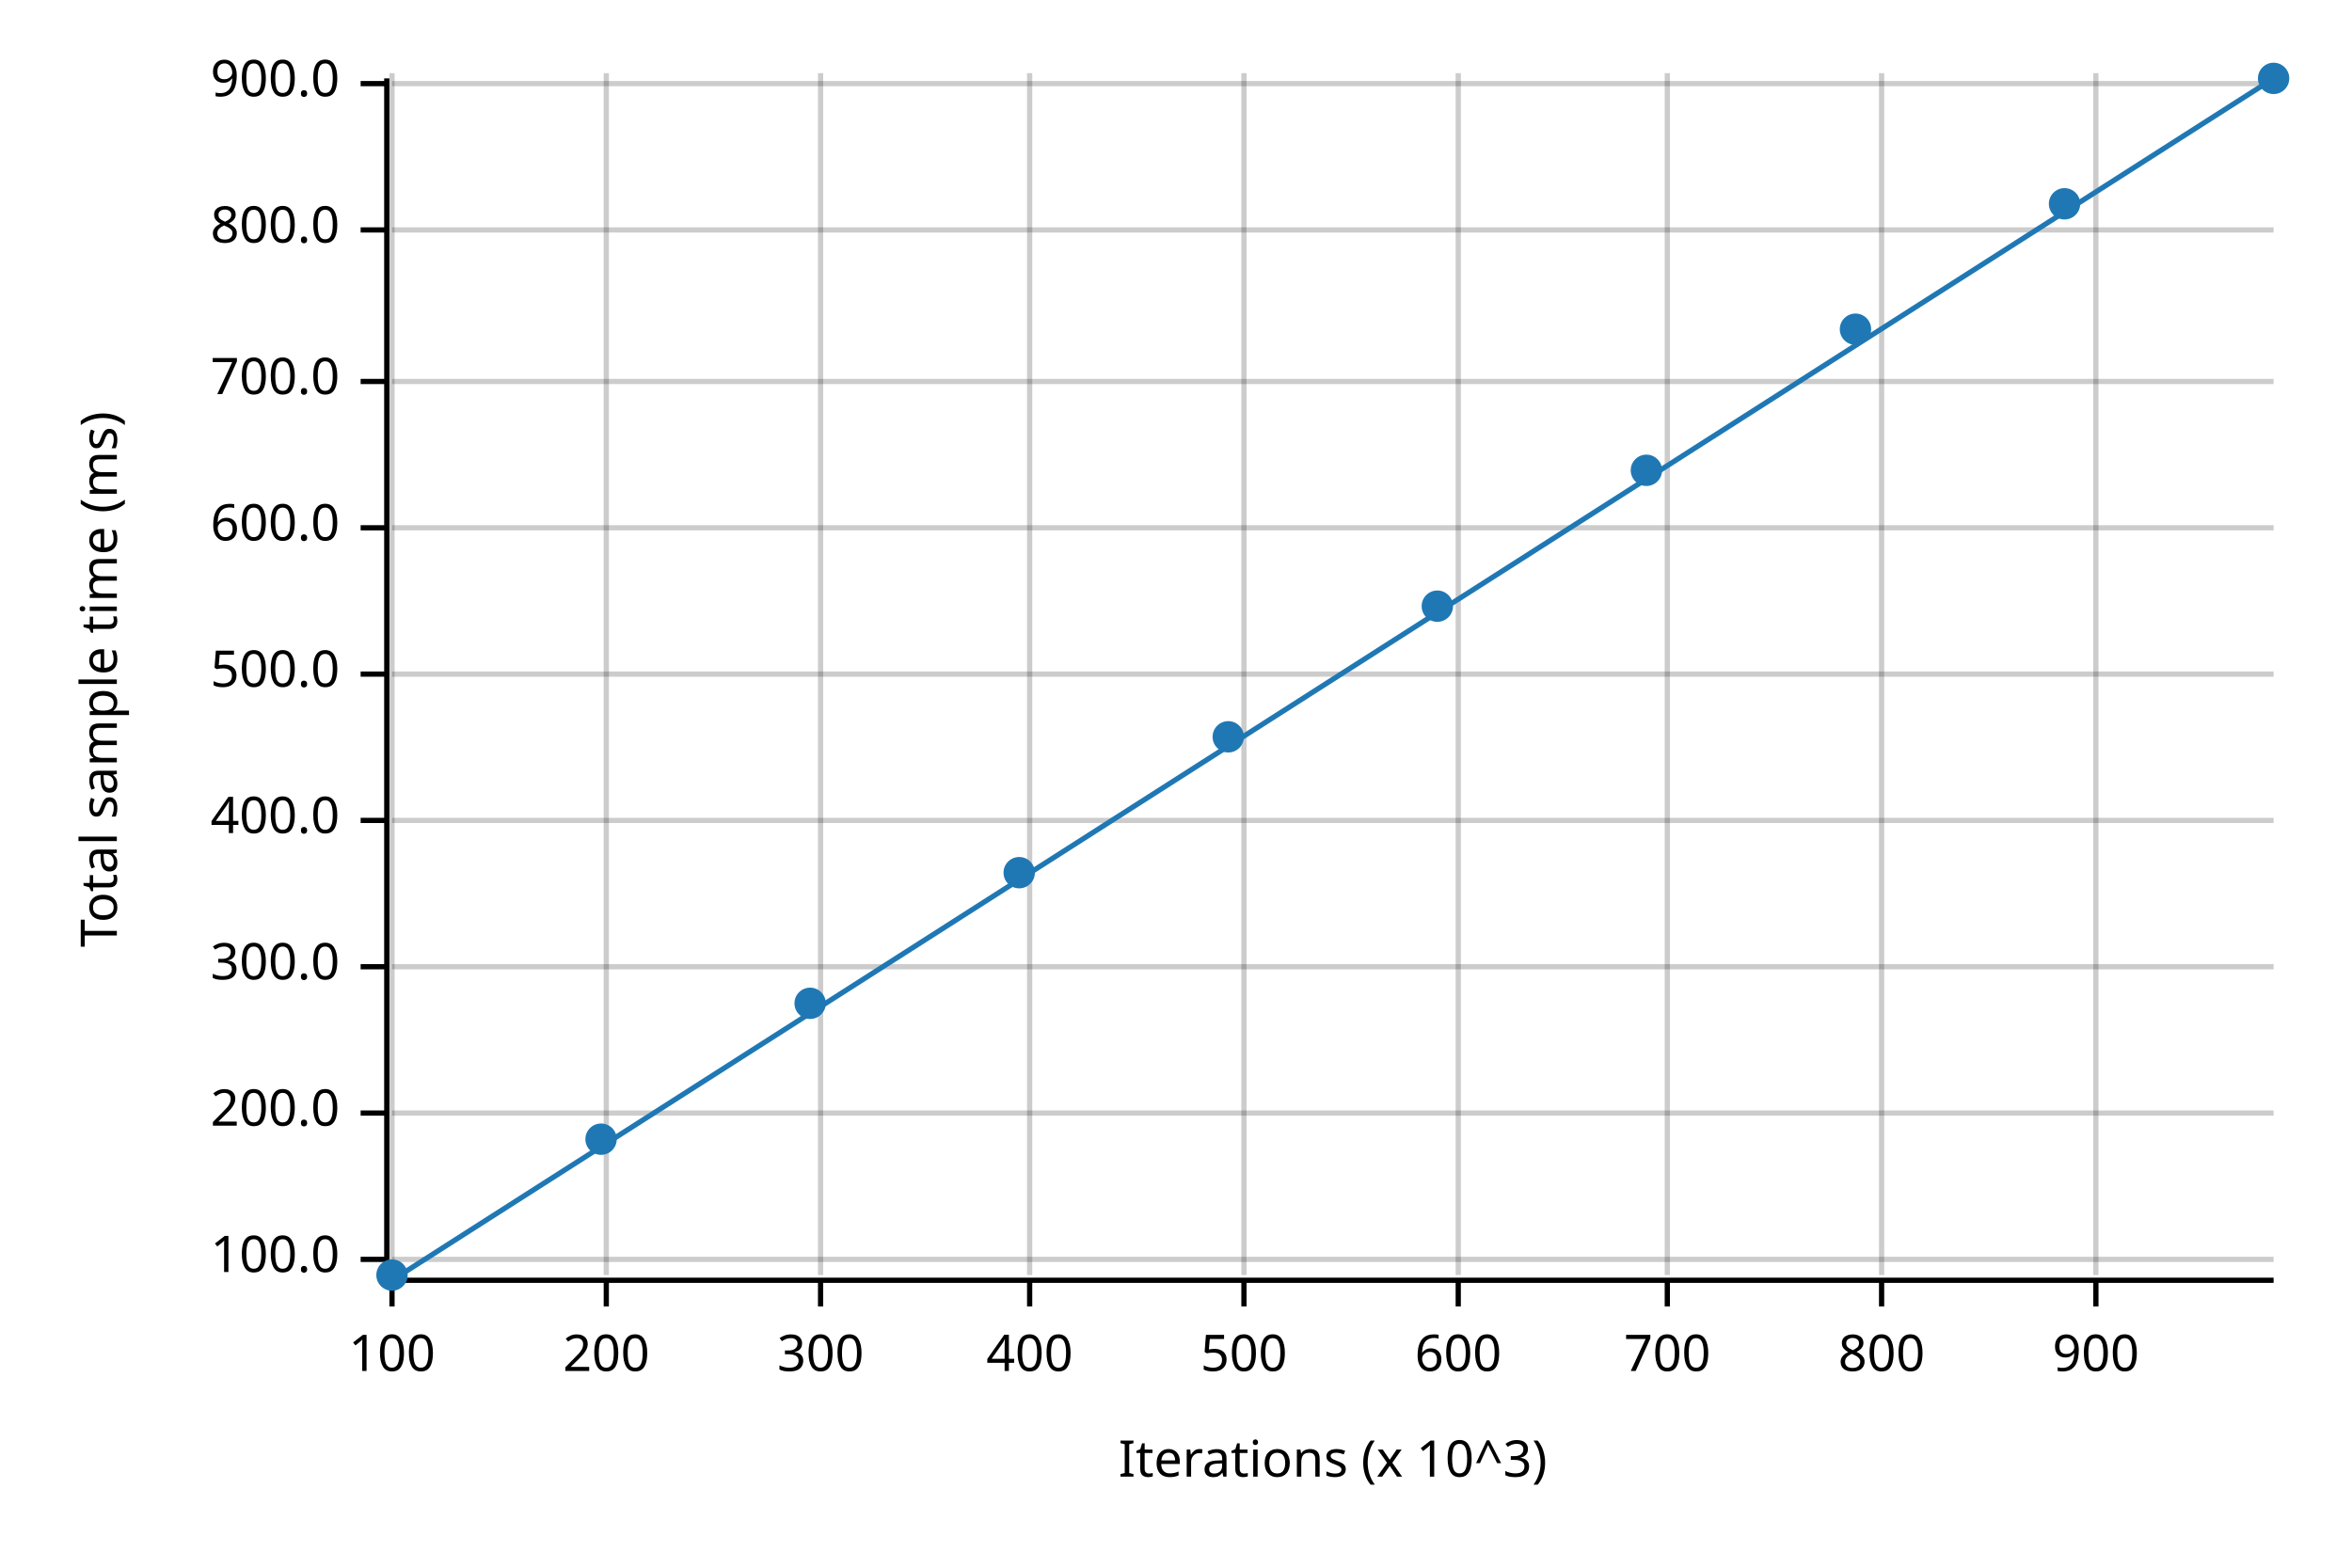
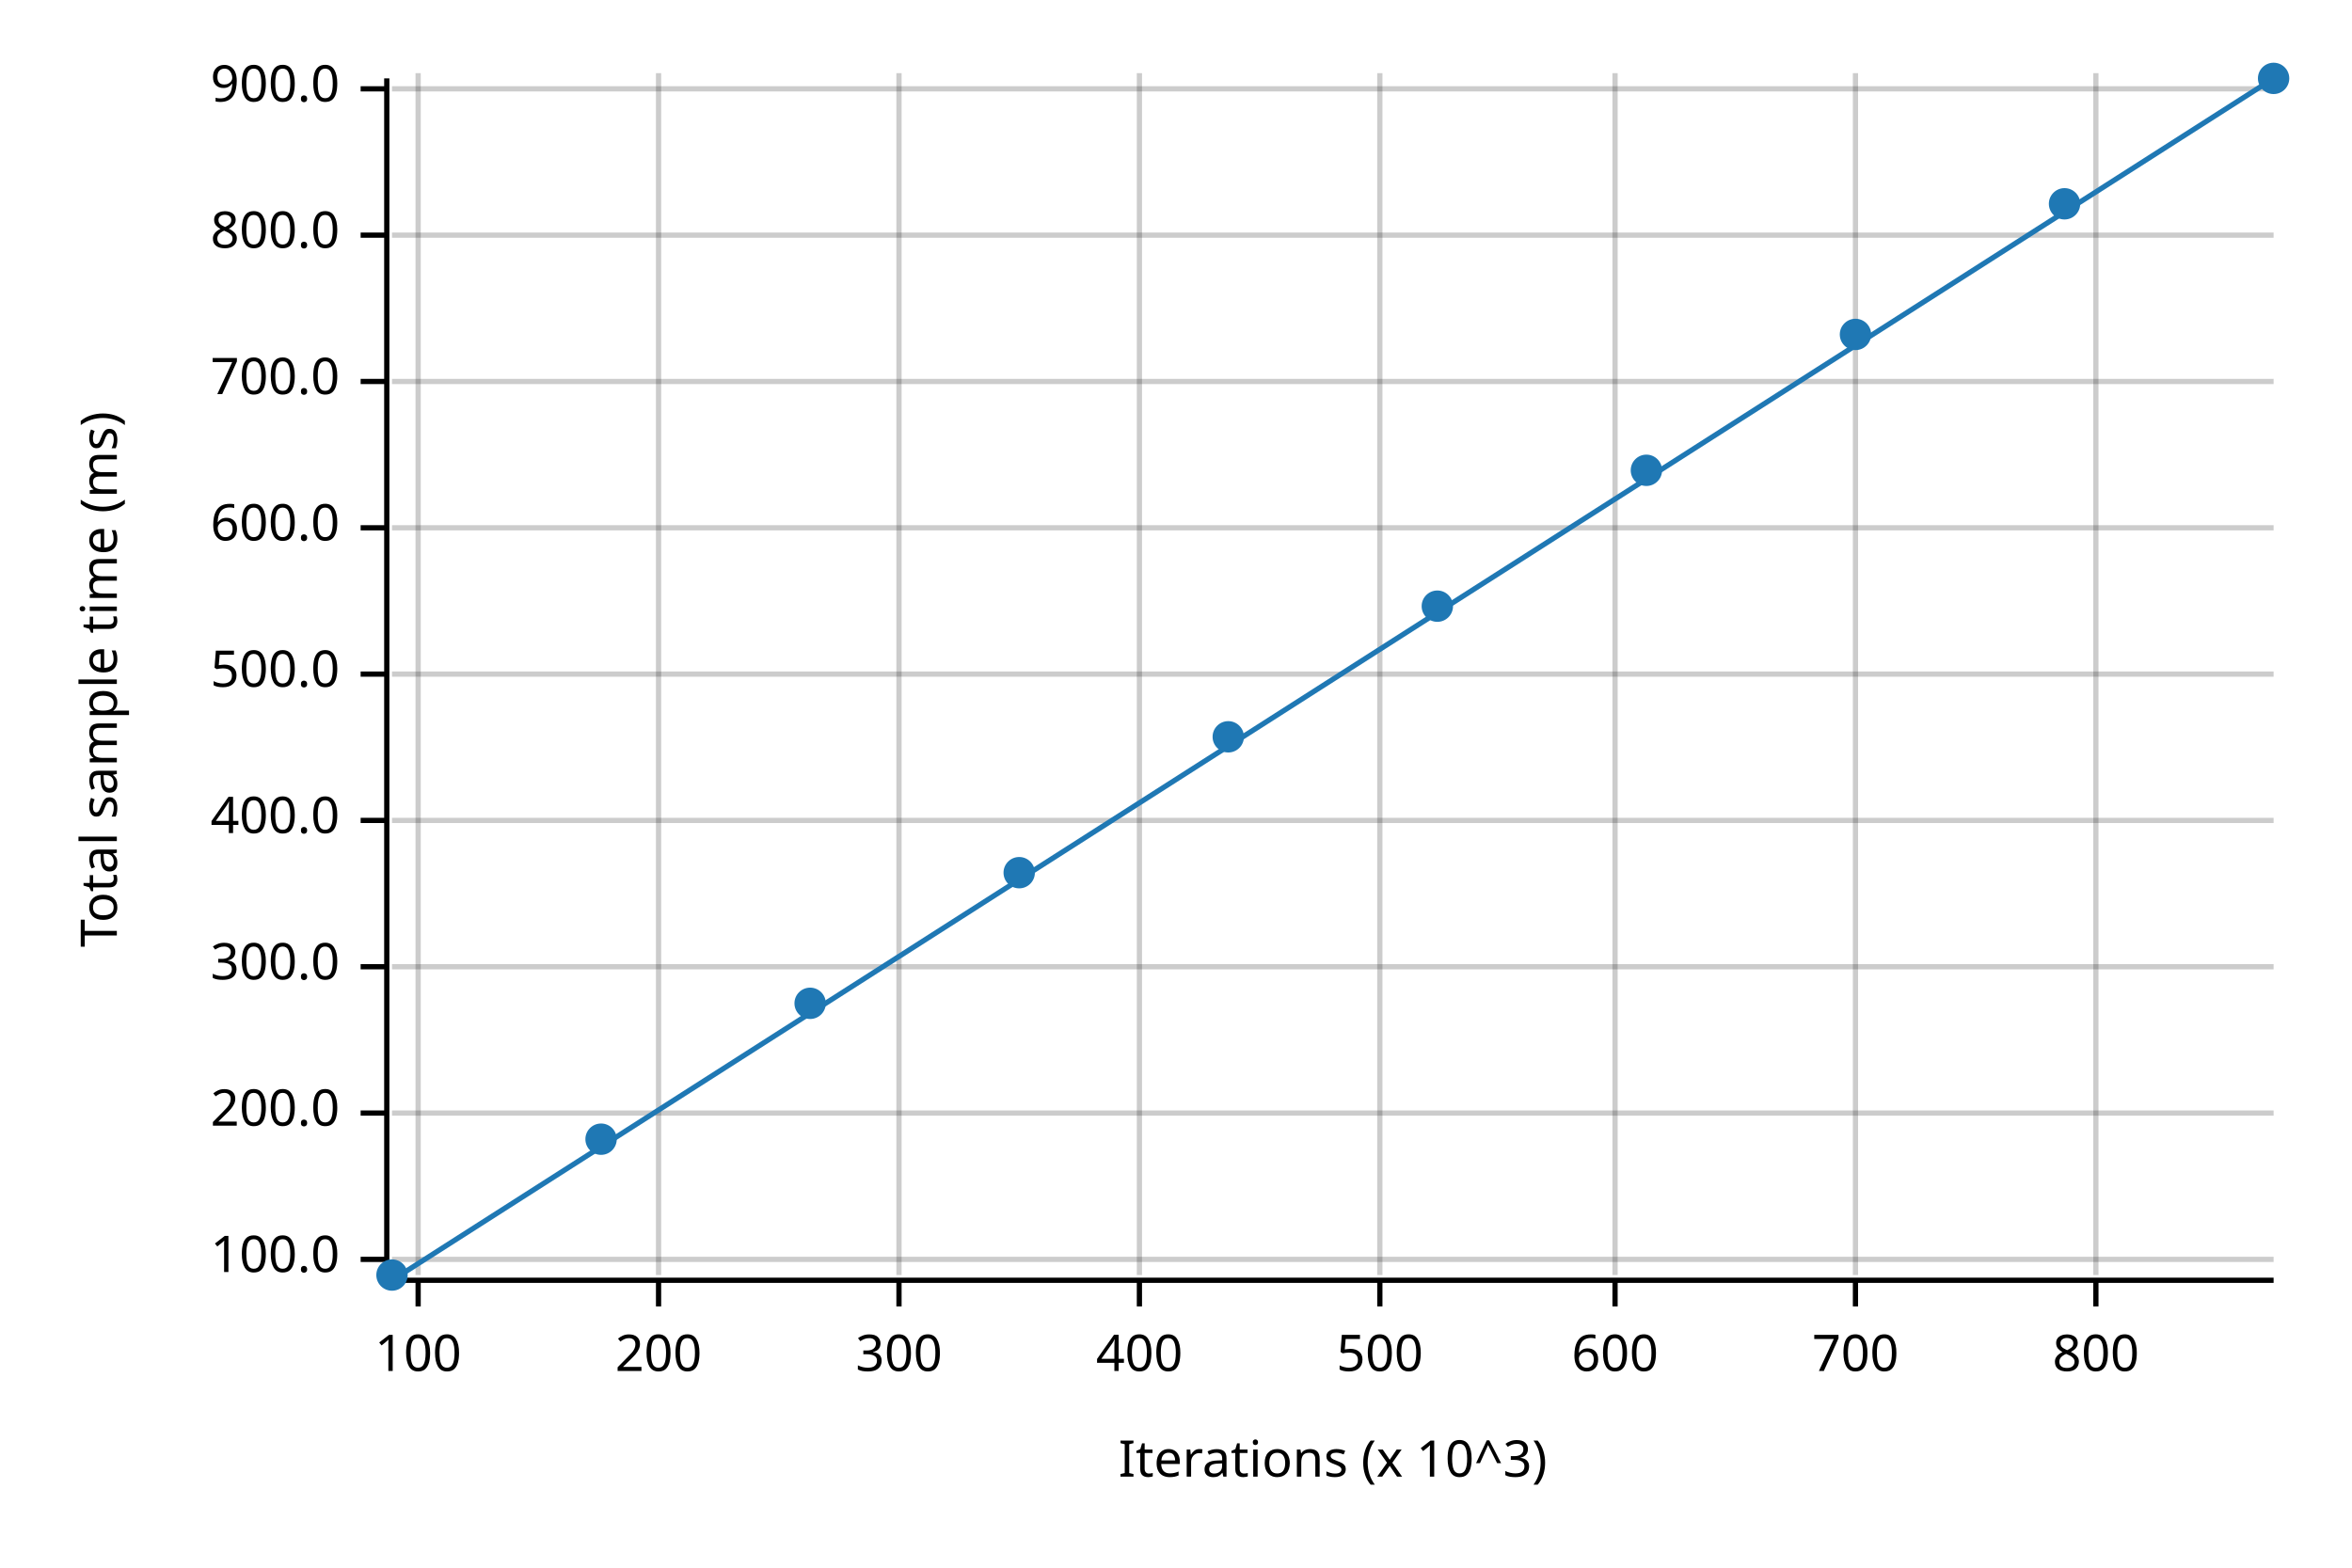
<svg xmlns="http://www.w3.org/2000/svg" width="450" height="300" viewBox="0 0 450 300">
  <text x="15" y="130" dy="0.76em" text-anchor="middle" font-family="sans-serif" font-size="9.677" opacity="1" fill="#000000" transform="rotate(270, 15, 130)">
Total sample time (ms)
</text>
  <text x="255" y="285" dy="-0.5ex" text-anchor="middle" font-family="sans-serif" font-size="9.677" opacity="1" fill="#000000">
Iterations (x 10^3)
</text>
-   <line opacity="0.2" stroke="#000000" stroke-width="1" x1="75" y1="244" x2="75" y2="14" />
-   <line opacity="0.2" stroke="#000000" stroke-width="1" x1="116" y1="244" x2="116" y2="14" />
-   <line opacity="0.2" stroke="#000000" stroke-width="1" x1="157" y1="244" x2="157" y2="14" />
-   <line opacity="0.2" stroke="#000000" stroke-width="1" x1="197" y1="244" x2="197" y2="14" />
-   <line opacity="0.2" stroke="#000000" stroke-width="1" x1="238" y1="244" x2="238" y2="14" />
-   <line opacity="0.2" stroke="#000000" stroke-width="1" x1="279" y1="244" x2="279" y2="14" />
-   <line opacity="0.2" stroke="#000000" stroke-width="1" x1="319" y1="244" x2="319" y2="14" />
-   <line opacity="0.2" stroke="#000000" stroke-width="1" x1="360" y1="244" x2="360" y2="14" />
+   <line opacity="0.2" stroke="#000000" stroke-width="1" x1="80" y1="244" x2="80" y2="14" />
+   <line opacity="0.2" stroke="#000000" stroke-width="1" x1="126" y1="244" x2="126" y2="14" />
+   <line opacity="0.2" stroke="#000000" stroke-width="1" x1="172" y1="244" x2="172" y2="14" />
+   <line opacity="0.2" stroke="#000000" stroke-width="1" x1="218" y1="244" x2="218" y2="14" />
+   <line opacity="0.2" stroke="#000000" stroke-width="1" x1="264" y1="244" x2="264" y2="14" />
+   <line opacity="0.2" stroke="#000000" stroke-width="1" x1="309" y1="244" x2="309" y2="14" />
+   <line opacity="0.2" stroke="#000000" stroke-width="1" x1="355" y1="244" x2="355" y2="14" />
  <line opacity="0.2" stroke="#000000" stroke-width="1" x1="401" y1="244" x2="401" y2="14" />
  <line opacity="0.2" stroke="#000000" stroke-width="1" x1="75" y1="241" x2="435" y2="241" />
  <line opacity="0.2" stroke="#000000" stroke-width="1" x1="75" y1="213" x2="435" y2="213" />
  <line opacity="0.2" stroke="#000000" stroke-width="1" x1="75" y1="185" x2="435" y2="185" />
  <line opacity="0.2" stroke="#000000" stroke-width="1" x1="75" y1="157" x2="435" y2="157" />
  <line opacity="0.2" stroke="#000000" stroke-width="1" x1="75" y1="129" x2="435" y2="129" />
  <line opacity="0.2" stroke="#000000" stroke-width="1" x1="75" y1="101" x2="435" y2="101" />
  <line opacity="0.2" stroke="#000000" stroke-width="1" x1="75" y1="73" x2="435" y2="73" />
-   <line opacity="0.2" stroke="#000000" stroke-width="1" x1="75" y1="44" x2="435" y2="44" />
-   <line opacity="0.2" stroke="#000000" stroke-width="1" x1="75" y1="16" x2="435" y2="16" />
+   <line opacity="0.2" stroke="#000000" stroke-width="1" x1="75" y1="45" x2="435" y2="45" />
+   <line opacity="0.2" stroke="#000000" stroke-width="1" x1="75" y1="17" x2="435" y2="17" />
  <polyline fill="none" opacity="1" stroke="#000000" stroke-width="1" points="74,15 74,245 " />
  <text x="65" y="241" dy="0.5ex" text-anchor="end" font-family="sans-serif" font-size="9.677" opacity="1" fill="#000000">
100.0
</text>
  <polyline fill="none" opacity="1" stroke="#000000" stroke-width="1" points="69,241 74,241 " />
  <text x="65" y="213" dy="0.5ex" text-anchor="end" font-family="sans-serif" font-size="9.677" opacity="1" fill="#000000">
200.0
</text>
  <polyline fill="none" opacity="1" stroke="#000000" stroke-width="1" points="69,213 74,213 " />
  <text x="65" y="185" dy="0.5ex" text-anchor="end" font-family="sans-serif" font-size="9.677" opacity="1" fill="#000000">
300.0
</text>
  <polyline fill="none" opacity="1" stroke="#000000" stroke-width="1" points="69,185 74,185 " />
  <text x="65" y="157" dy="0.5ex" text-anchor="end" font-family="sans-serif" font-size="9.677" opacity="1" fill="#000000">
400.0
</text>
  <polyline fill="none" opacity="1" stroke="#000000" stroke-width="1" points="69,157 74,157 " />
  <text x="65" y="129" dy="0.5ex" text-anchor="end" font-family="sans-serif" font-size="9.677" opacity="1" fill="#000000">
500.0
</text>
  <polyline fill="none" opacity="1" stroke="#000000" stroke-width="1" points="69,129 74,129 " />
  <text x="65" y="101" dy="0.5ex" text-anchor="end" font-family="sans-serif" font-size="9.677" opacity="1" fill="#000000">
600.0
</text>
  <polyline fill="none" opacity="1" stroke="#000000" stroke-width="1" points="69,101 74,101 " />
  <text x="65" y="73" dy="0.5ex" text-anchor="end" font-family="sans-serif" font-size="9.677" opacity="1" fill="#000000">
700.0
</text>
  <polyline fill="none" opacity="1" stroke="#000000" stroke-width="1" points="69,73 74,73 " />
-   <text x="65" y="44" dy="0.5ex" text-anchor="end" font-family="sans-serif" font-size="9.677" opacity="1" fill="#000000">
+   <text x="65" y="45" dy="0.5ex" text-anchor="end" font-family="sans-serif" font-size="9.677" opacity="1" fill="#000000">
800.0
</text>
-   <polyline fill="none" opacity="1" stroke="#000000" stroke-width="1" points="69,44 74,44 " />
-   <text x="65" y="16" dy="0.5ex" text-anchor="end" font-family="sans-serif" font-size="9.677" opacity="1" fill="#000000">
+   <polyline fill="none" opacity="1" stroke="#000000" stroke-width="1" points="69,45 74,45 " />
+   <text x="65" y="17" dy="0.5ex" text-anchor="end" font-family="sans-serif" font-size="9.677" opacity="1" fill="#000000">
900.0
</text>
-   <polyline fill="none" opacity="1" stroke="#000000" stroke-width="1" points="69,16 74,16 " />
+   <polyline fill="none" opacity="1" stroke="#000000" stroke-width="1" points="69,17 74,17 " />
  <polyline fill="none" opacity="1" stroke="#000000" stroke-width="1" points="75,245 435,245 " />
-   <text x="75" y="255" dy="0.76em" text-anchor="middle" font-family="sans-serif" font-size="9.677" opacity="1" fill="#000000">
+   <text x="80" y="255" dy="0.76em" text-anchor="middle" font-family="sans-serif" font-size="9.677" opacity="1" fill="#000000">
100
</text>
-   <polyline fill="none" opacity="1" stroke="#000000" stroke-width="1" points="75,245 75,250 " />
-   <text x="116" y="255" dy="0.76em" text-anchor="middle" font-family="sans-serif" font-size="9.677" opacity="1" fill="#000000">
+   <polyline fill="none" opacity="1" stroke="#000000" stroke-width="1" points="80,245 80,250 " />
+   <text x="126" y="255" dy="0.76em" text-anchor="middle" font-family="sans-serif" font-size="9.677" opacity="1" fill="#000000">
200
</text>
-   <polyline fill="none" opacity="1" stroke="#000000" stroke-width="1" points="116,245 116,250 " />
-   <text x="157" y="255" dy="0.76em" text-anchor="middle" font-family="sans-serif" font-size="9.677" opacity="1" fill="#000000">
+   <polyline fill="none" opacity="1" stroke="#000000" stroke-width="1" points="126,245 126,250 " />
+   <text x="172" y="255" dy="0.76em" text-anchor="middle" font-family="sans-serif" font-size="9.677" opacity="1" fill="#000000">
300
</text>
-   <polyline fill="none" opacity="1" stroke="#000000" stroke-width="1" points="157,245 157,250 " />
-   <text x="197" y="255" dy="0.76em" text-anchor="middle" font-family="sans-serif" font-size="9.677" opacity="1" fill="#000000">
+   <polyline fill="none" opacity="1" stroke="#000000" stroke-width="1" points="172,245 172,250 " />
+   <text x="218" y="255" dy="0.76em" text-anchor="middle" font-family="sans-serif" font-size="9.677" opacity="1" fill="#000000">
400
</text>
-   <polyline fill="none" opacity="1" stroke="#000000" stroke-width="1" points="197,245 197,250 " />
-   <text x="238" y="255" dy="0.76em" text-anchor="middle" font-family="sans-serif" font-size="9.677" opacity="1" fill="#000000">
+   <polyline fill="none" opacity="1" stroke="#000000" stroke-width="1" points="218,245 218,250 " />
+   <text x="264" y="255" dy="0.76em" text-anchor="middle" font-family="sans-serif" font-size="9.677" opacity="1" fill="#000000">
500
</text>
-   <polyline fill="none" opacity="1" stroke="#000000" stroke-width="1" points="238,245 238,250 " />
-   <text x="279" y="255" dy="0.76em" text-anchor="middle" font-family="sans-serif" font-size="9.677" opacity="1" fill="#000000">
+   <polyline fill="none" opacity="1" stroke="#000000" stroke-width="1" points="264,245 264,250 " />
+   <text x="309" y="255" dy="0.76em" text-anchor="middle" font-family="sans-serif" font-size="9.677" opacity="1" fill="#000000">
600
</text>
-   <polyline fill="none" opacity="1" stroke="#000000" stroke-width="1" points="279,245 279,250 " />
-   <text x="319" y="255" dy="0.76em" text-anchor="middle" font-family="sans-serif" font-size="9.677" opacity="1" fill="#000000">
+   <polyline fill="none" opacity="1" stroke="#000000" stroke-width="1" points="309,245 309,250 " />
+   <text x="355" y="255" dy="0.76em" text-anchor="middle" font-family="sans-serif" font-size="9.677" opacity="1" fill="#000000">
700
</text>
-   <polyline fill="none" opacity="1" stroke="#000000" stroke-width="1" points="319,245 319,250 " />
-   <text x="360" y="255" dy="0.76em" text-anchor="middle" font-family="sans-serif" font-size="9.677" opacity="1" fill="#000000">
+   <polyline fill="none" opacity="1" stroke="#000000" stroke-width="1" points="355,245 355,250 " />
+   <text x="401" y="255" dy="0.76em" text-anchor="middle" font-family="sans-serif" font-size="9.677" opacity="1" fill="#000000">
800
- </text>
-   <polyline fill="none" opacity="1" stroke="#000000" stroke-width="1" points="360,245 360,250 " />
-   <text x="401" y="255" dy="0.76em" text-anchor="middle" font-family="sans-serif" font-size="9.677" opacity="1" fill="#000000">
- 900
</text>
  <polyline fill="none" opacity="1" stroke="#000000" stroke-width="1" points="401,245 401,250 " />
  <circle cx="75" cy="244" r="3" opacity="1" fill="#1F78B4" stroke="none" stroke-width="1" />
  <circle cx="115" cy="218" r="3" opacity="1" fill="#1F78B4" stroke="none" stroke-width="1" />
  <circle cx="155" cy="192" r="3" opacity="1" fill="#1F78B4" stroke="none" stroke-width="1" />
  <circle cx="195" cy="167" r="3" opacity="1" fill="#1F78B4" stroke="none" stroke-width="1" />
  <circle cx="235" cy="141" r="3" opacity="1" fill="#1F78B4" stroke="none" stroke-width="1" />
  <circle cx="275" cy="116" r="3" opacity="1" fill="#1F78B4" stroke="none" stroke-width="1" />
  <circle cx="315" cy="90" r="3" opacity="1" fill="#1F78B4" stroke="none" stroke-width="1" />
-   <circle cx="355" cy="63" r="3" opacity="1" fill="#1F78B4" stroke="none" stroke-width="1" />
+   <circle cx="355" cy="64" r="3" opacity="1" fill="#1F78B4" stroke="none" stroke-width="1" />
  <circle cx="395" cy="39" r="3" opacity="1" fill="#1F78B4" stroke="none" stroke-width="1" />
  <circle cx="435" cy="15" r="3" opacity="1" fill="#1F78B4" stroke="none" stroke-width="1" />
  <polyline fill="none" opacity="1" stroke="#1F78B4" stroke-width="1" points="75,245 435,15 " />
  <polygon opacity="0.25" fill="#1F78B4" points="75,245 435,15 435,15 " />
</svg>
